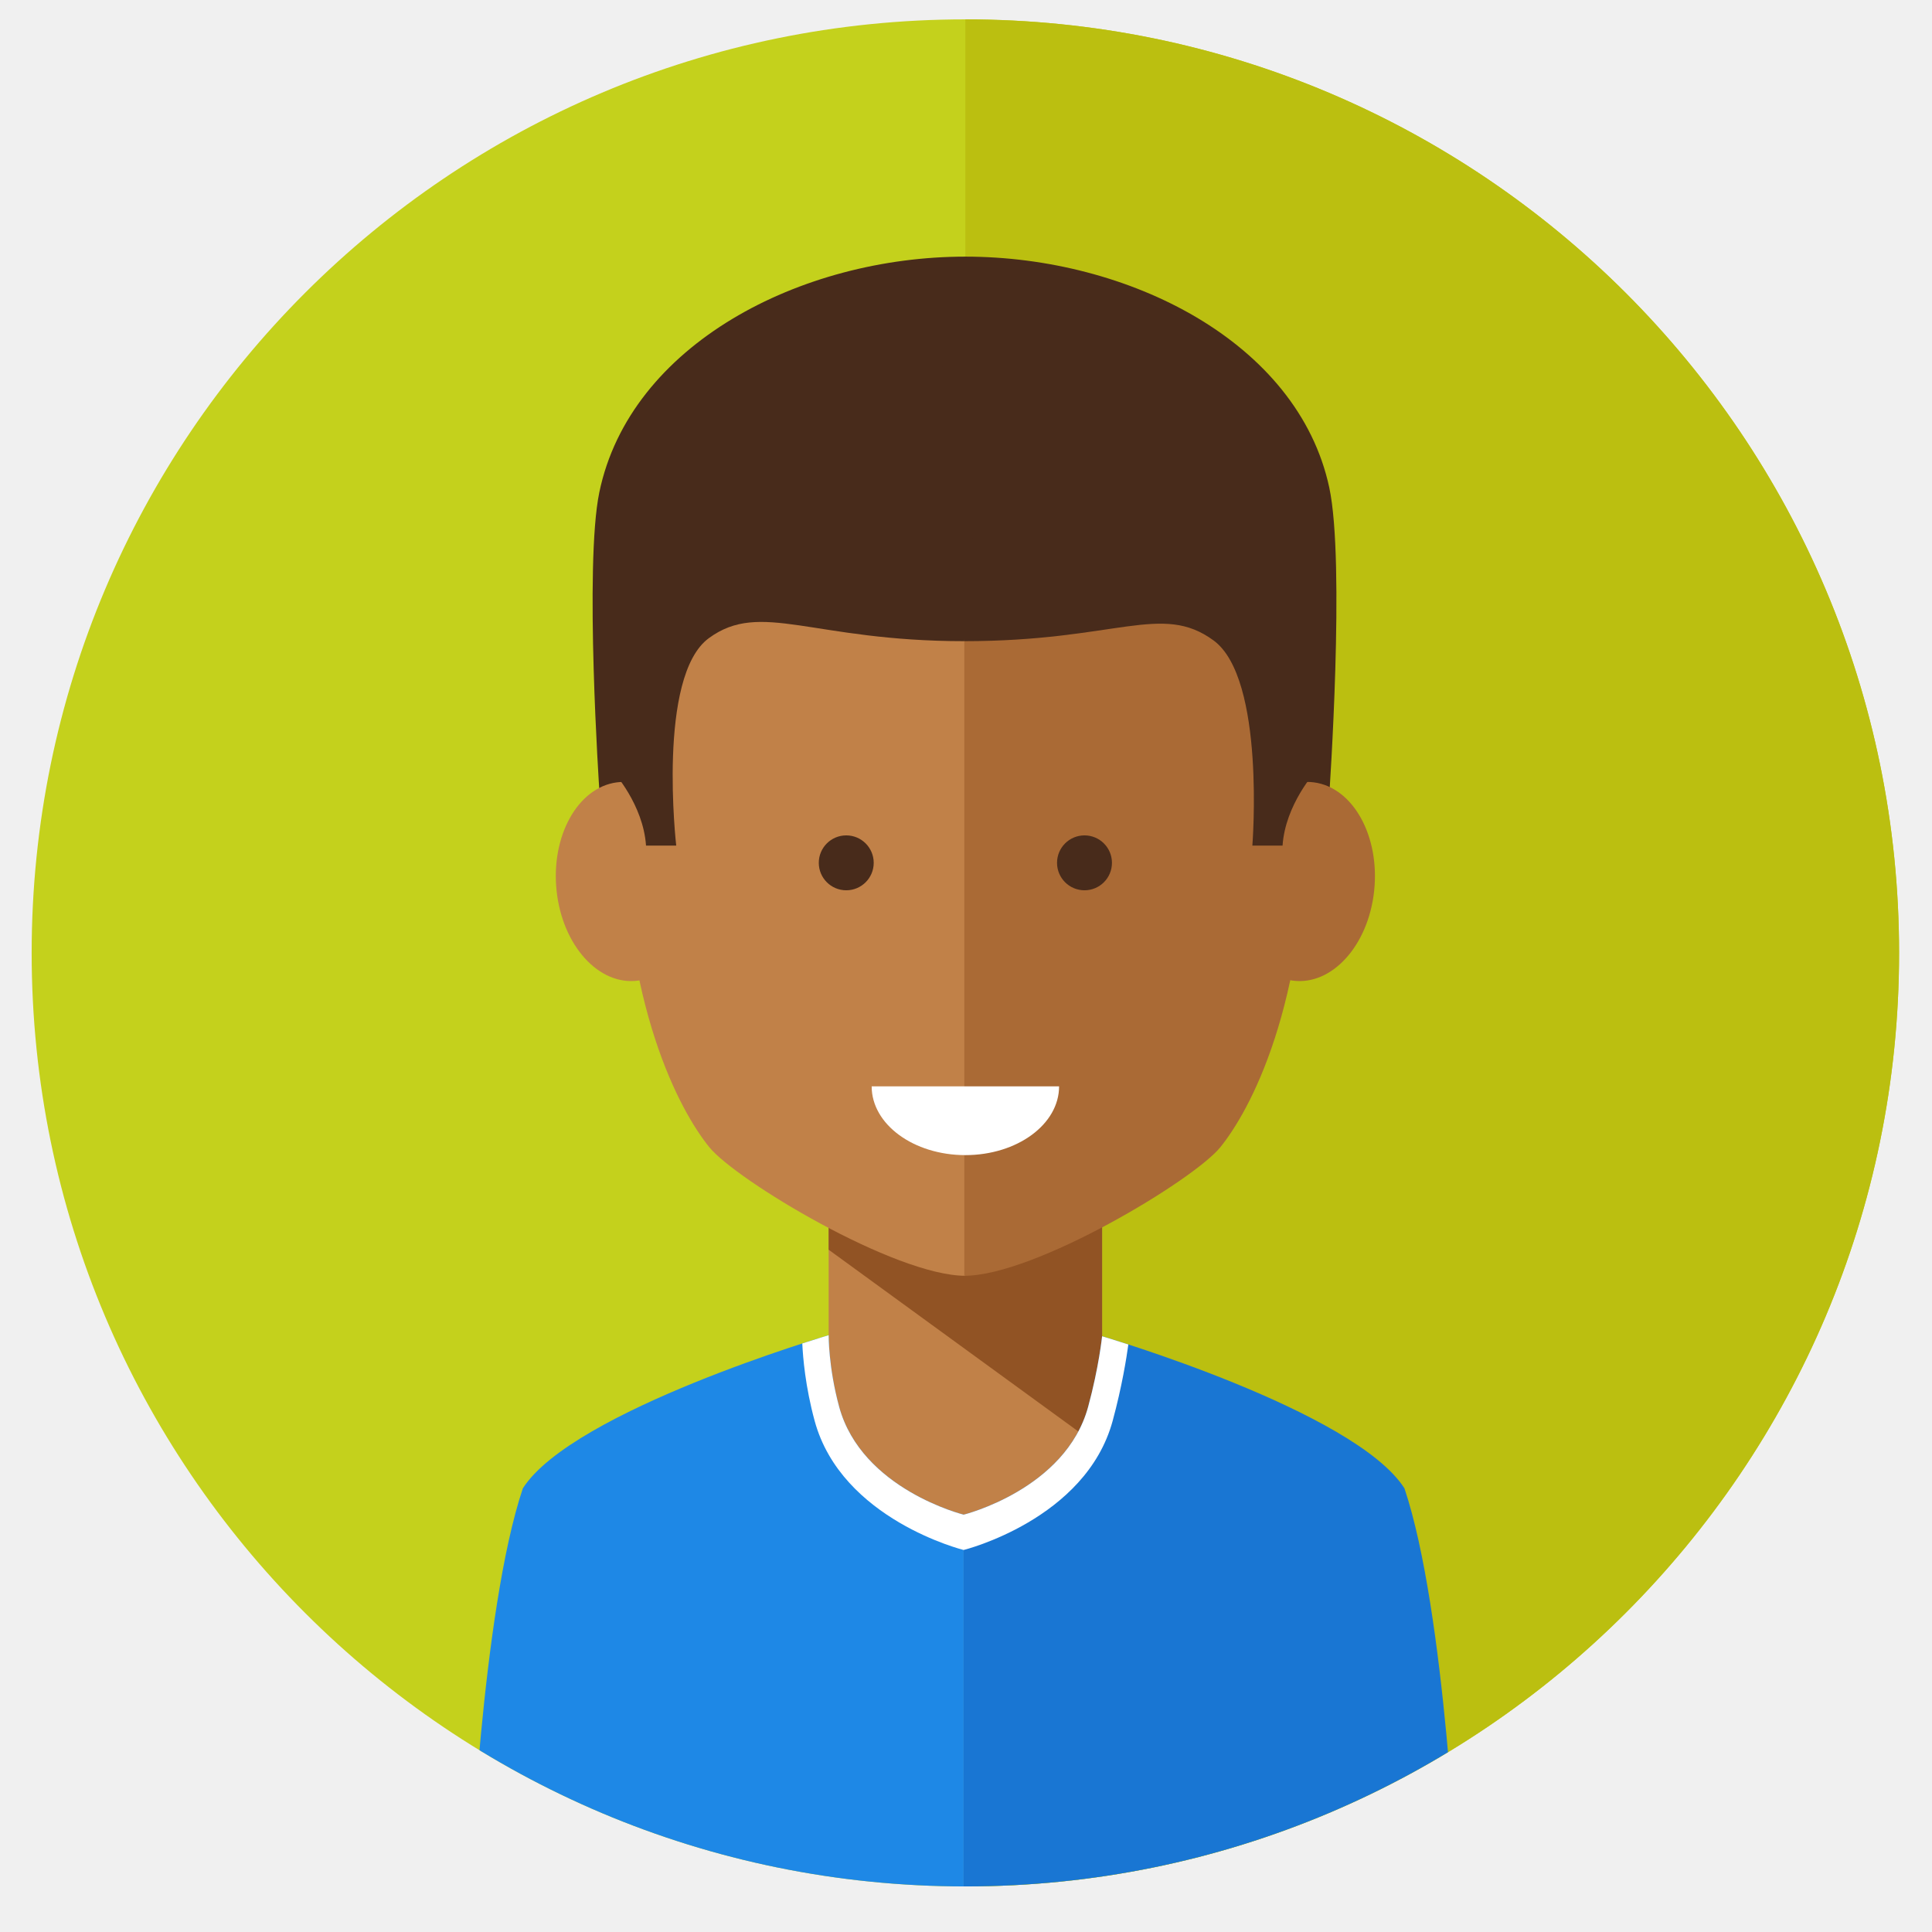
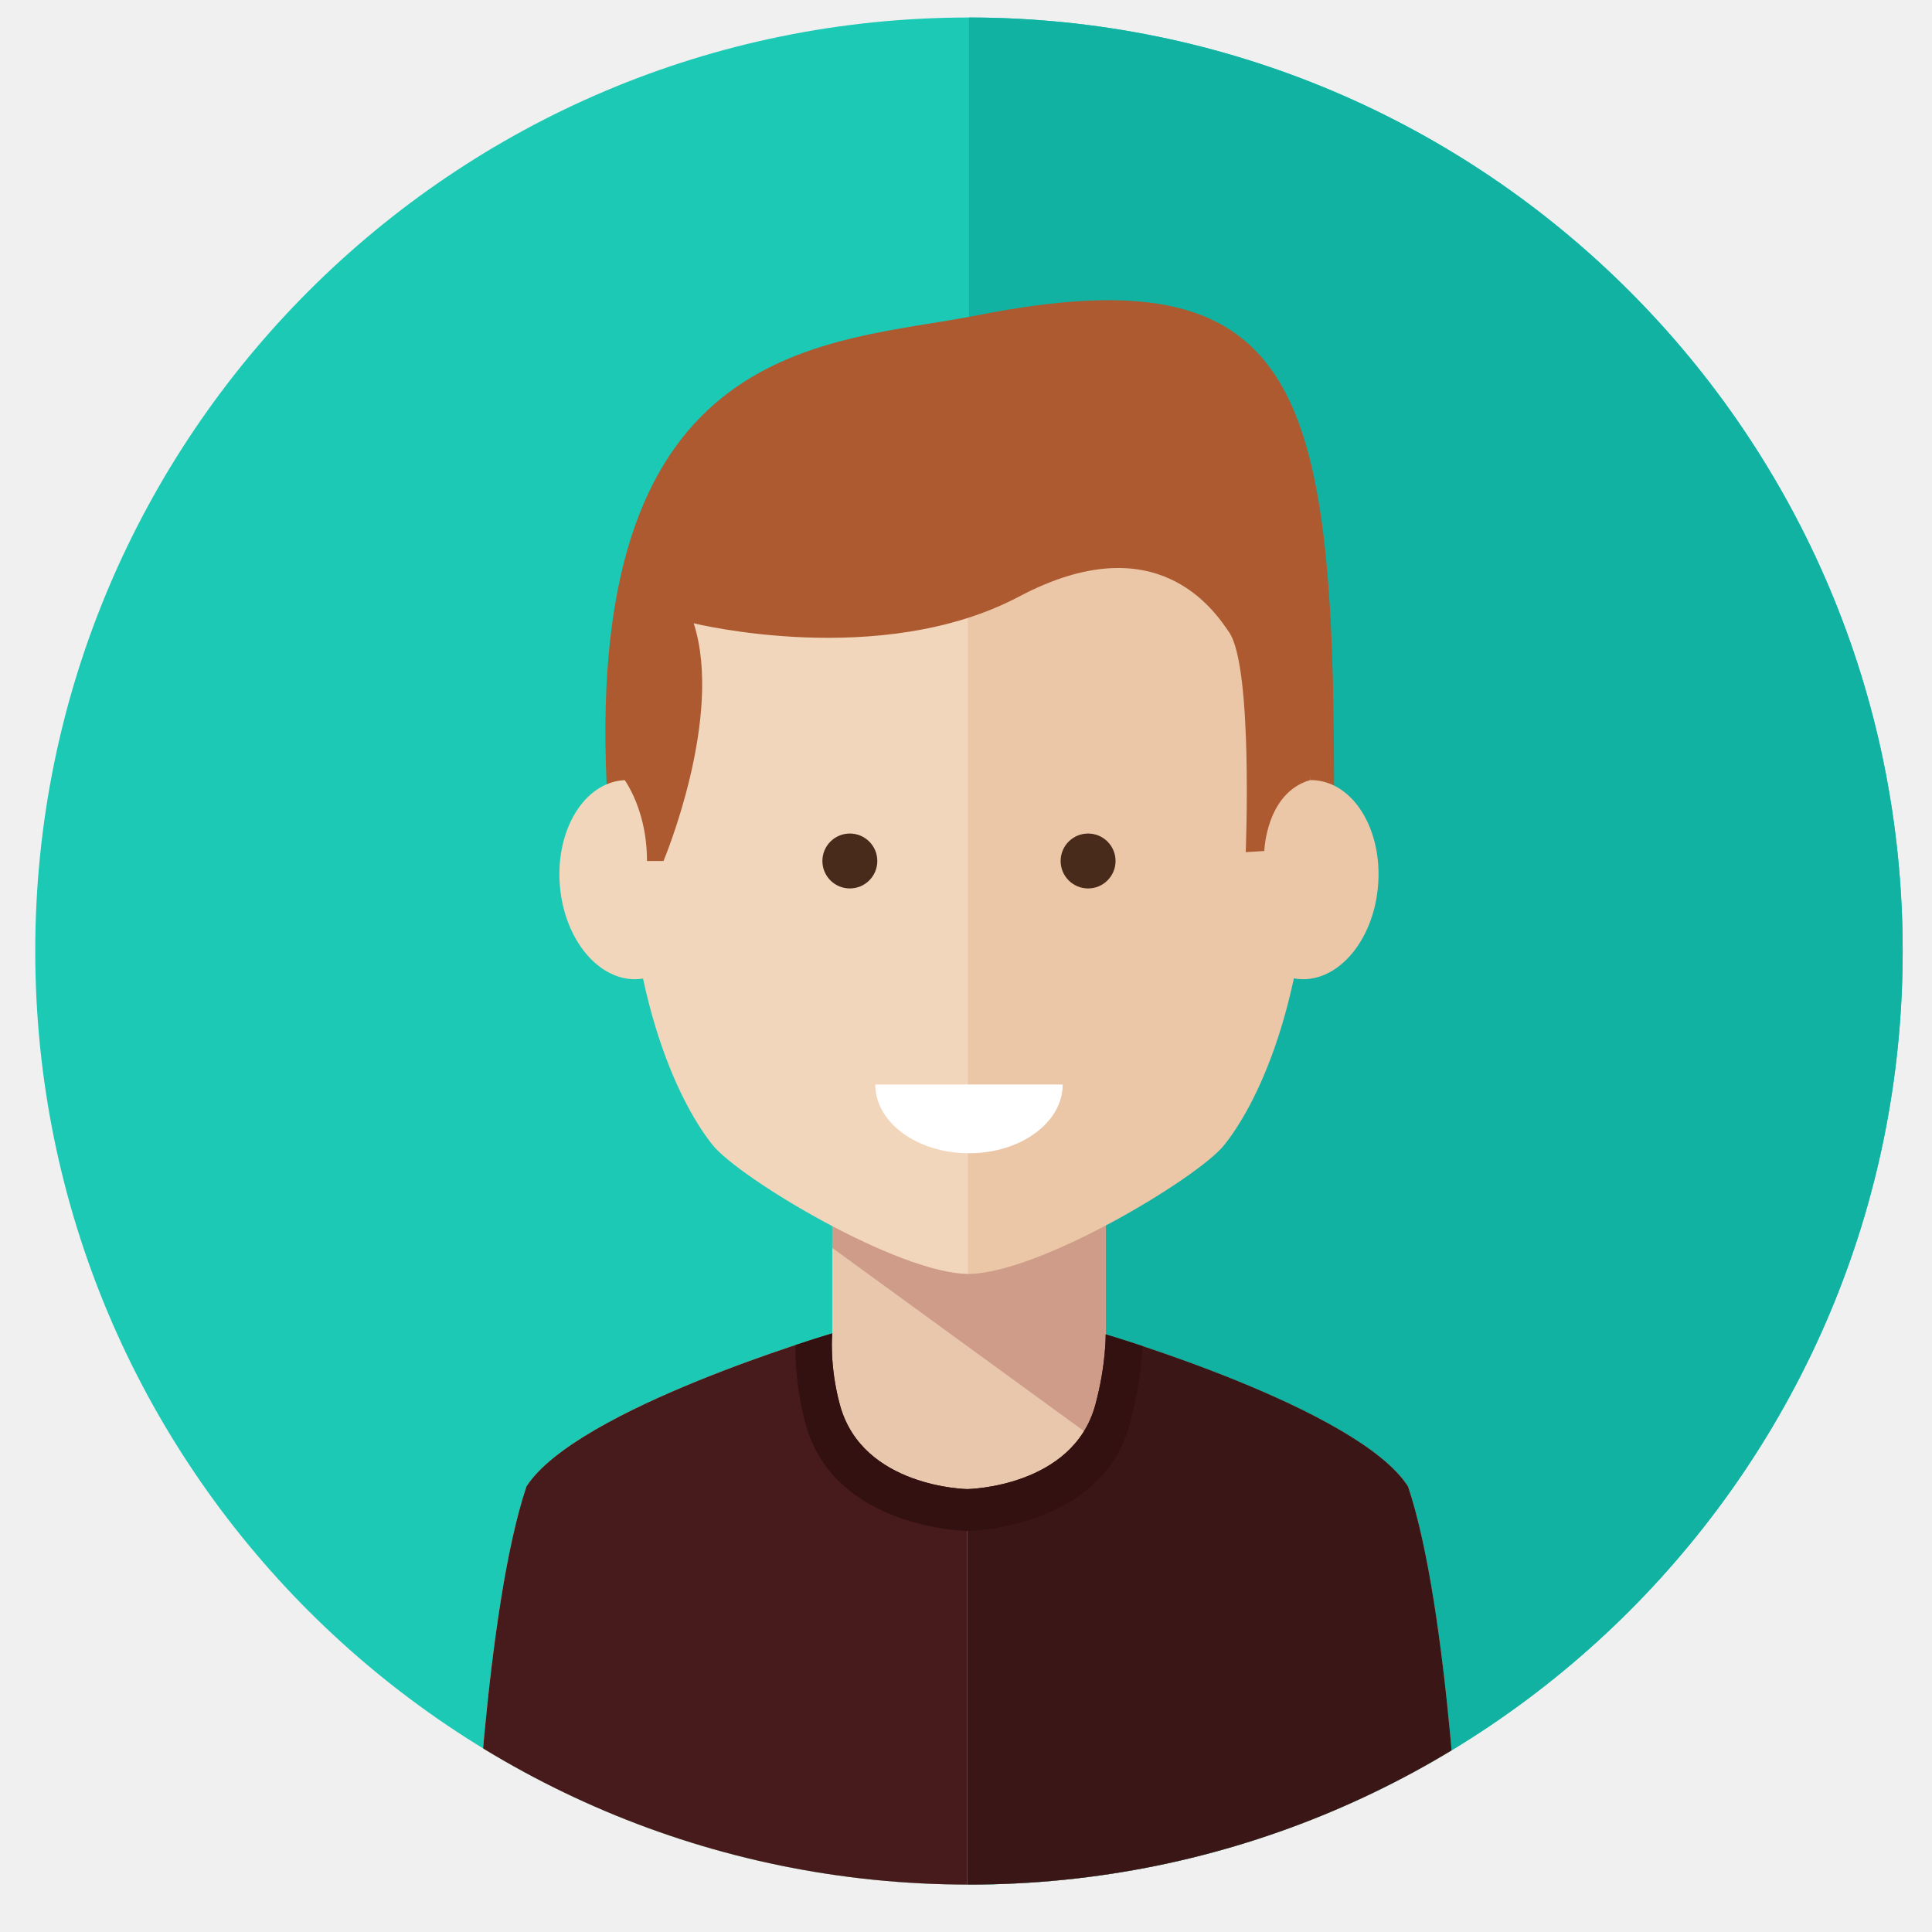
<svg xmlns="http://www.w3.org/2000/svg" xmlns:xlink="http://www.w3.org/1999/xlink" width="255px" height="255px" viewBox="0 0 255 255" version="1.1">
  <defs>
-     <path id="path-1" d="M247.758,123.888 C247.758,55.839 192.584,0.674 124.521,0.674 C56.459,0.674 1.283,55.839 1.283,123.888 C1.283,191.937 56.459,247.103 124.521,247.103 C192.584,247.103 247.758,191.937 247.758,123.888" />
+     <path id="path-1" d="M246.956,124.309 C246.956,56.26 191.782,1.094 123.717,1.094 C55.657,1.094 0.481,56.26 0.481,124.309 C0.481,192.36 55.657,247.525 123.717,247.525 C191.782,247.525 246.956,192.36 246.956,124.309" />
  </defs>
  <g id="Smartphone" stroke="none" stroke-width="1" fill="none" fill-rule="evenodd">
-     <g id="avatars_profile" transform="translate(-934, 0)">
-       <g id="img_profile_avatar_04" transform="translate(936, 1.881356)">
-         <path d="M248.656,123.89 C248.656,55.84 193.48,0.676 125.417,0.676 C57.355,0.676 2.179,55.84 2.179,123.89 C2.179,191.938 57.355,247.103 125.417,247.103 C193.48,247.103 248.656,191.938 248.656,123.89" id="Fill-46" fill="#C4D11C" />
-         <path d="M248.656,123.89 C248.656,55.84 193.48,0.676 125.417,0.676 L125.417,247.103 C193.48,247.103 248.656,191.938 248.656,123.89" id="Fill-47" fill="#BBBF10" />
-         <g id="Group-64" transform="translate(0.896244, 0)">
+     <g id="avatars_profile" transform="translate(-621, 0)">
+       <g id="img_profile_avatar_03" transform="translate(624, 0.881356)">
+         <path d="M248.131,124.645 C248.131,56.595 192.955,1.43 124.892,1.43 C56.83,1.43 1.653,56.595 1.653,124.645 C1.653,192.695 56.83,247.859 124.892,247.859 C192.955,247.859 248.131,192.695 248.131,124.645" id="Fill-86" fill="#1BC9B4" />
+         <path d="M248.131,124.645 C248.131,56.595 192.955,1.43 124.892,1.43 L124.892,247.859 C192.955,247.859 248.131,192.695 248.131,124.645" id="Fill-87" fill="#12B2A3" />
+         <g id="Group-105" transform="translate(1.173066, 0.334523)">
          <mask id="mask-2" fill="white">
            <use xlink:href="#path-1" />
          </mask>
-           <g id="Clip-49" />
-           <path d="M142.567,196.071 L124.293,247.322 L106.475,196.071 L106.475,156.504 L142.567,156.504 L142.567,196.071" id="Fill-48" fill="#C18148" mask="url(#mask-2)" />
-           <path d="M142.567,189.339 L106.475,163.065 L106.475,156.504 L142.567,156.504 L142.567,189.339" id="Fill-50" fill="#915324" mask="url(#mask-2)" />
-           <path d="M124.293,247.322 L124.293,198.037 C124.293,198.037 110.828,194.7 107.861,183.796 C106.435,178.556 106.475,174.35 106.475,174.35 C106.475,174.35 72.687,184.292 66.113,194.559 C60.646,210.837 59.145,247.322 59.145,247.322 L124.293,247.322" id="Fill-51" fill="#1E88E6" mask="url(#mask-2)" />
-           <path d="M124.293,247.322 L124.293,198.037 C124.293,198.037 137.755,194.7 140.726,183.796 C142.151,178.556 142.567,174.487 142.567,174.487 C142.567,174.487 175.9,184.292 182.473,194.559 C187.942,210.837 189.442,247.322 189.442,247.322 L124.293,247.322" id="Fill-52" fill="#1976D3" mask="url(#mask-2)" />
-           <path d="M102.997,175.439 C103.078,177.244 103.393,181.12 104.628,185.656 C108.178,198.705 124.293,202.697 124.293,202.697 C124.293,202.697 140.406,198.705 143.961,185.656 C145.193,181.122 145.792,177.329 146.031,175.571 C143.887,174.877 142.567,174.487 142.567,174.487 C142.567,174.487 142.151,178.556 140.726,183.796 C137.755,194.7 124.293,198.037 124.293,198.037 C124.293,198.037 110.828,194.7 107.861,183.796 C106.435,178.556 106.475,174.35 106.475,174.35 C106.475,174.35 105.152,174.74 102.997,175.439" id="Fill-53" fill="#FFFFFF" mask="url(#mask-2)" />
-           <path d="M124.521,31.991 C102.781,31.991 80.257,43.592 76.208,63.094 C74.21,72.713 76.208,102.397 76.208,102.397 C84.137,120.667 102.781,133.498 124.521,133.498 C146.011,133.498 164.468,120.957 172.55,103.023 C172.55,103.023 174.678,72.378 172.55,62.466 C168.416,43.234 146.011,31.991 124.521,31.991" id="Fill-54" fill="#482B1B" mask="url(#mask-2)" />
-           <path d="M124.521,50.049 C106.999,50.049 79.286,59.699 79.286,104.925 C79.286,131.036 86.89,144.798 90.719,149.53 C94.246,153.884 115.228,166.507 124.521,166.507 L124.521,50.049" id="Fill-55" fill="#C18148" mask="url(#mask-2)" />
-           <path d="M70.569,115.708 C69.795,108.482 73.351,102.069 78.504,101.383 C83.663,100.699 88.468,106.002 89.242,113.228 C90.015,120.451 86.46,126.863 81.304,127.549 C76.147,128.234 71.342,122.932 70.569,115.708" id="Fill-56" fill="#C18148" mask="url(#mask-2)" />
-           <path d="M124.379,50.049 C141.902,50.049 169.614,59.699 169.614,104.925 C169.614,131.036 162.009,144.798 158.178,149.53 C154.657,153.884 133.671,166.507 124.379,166.507 L124.379,50.049" id="Fill-57" fill="#AA6A35" mask="url(#mask-2)" />
-           <path d="M178.474,115.708 C179.248,108.482 175.693,102.069 170.539,101.383 C165.38,100.699 160.575,106.002 159.802,113.228 C159.028,120.451 162.583,126.863 167.739,127.549 C172.896,128.234 177.701,122.932 178.474,115.708" id="Fill-58" fill="#AA6A35" mask="url(#mask-2)" />
-           <path d="M124.521,150.58 C131.353,150.58 136.89,146.517 136.89,141.503 L112.153,141.503 C112.153,146.517 117.69,150.58 124.521,150.58" id="Fill-59" fill="#FFFFFF" mask="url(#mask-2)" />
-           <path d="M143.868,112.002 C143.868,114.004 142.246,115.626 140.243,115.626 C138.241,115.626 136.619,114.004 136.619,112.002 C136.619,110.001 138.241,108.379 140.243,108.379 C142.246,108.379 143.868,110.001 143.868,112.002" id="Fill-60" fill="#482B1B" mask="url(#mask-2)" />
-           <path d="M112.423,112.002 C112.423,114.004 110.8,115.626 108.798,115.626 C106.796,115.626 105.173,114.004 105.173,112.002 C105.173,110.001 106.796,108.379 108.798,108.379 C110.8,108.379 112.423,110.001 112.423,112.002" id="Fill-61" fill="#482B1B" mask="url(#mask-2)" />
-           <path d="M170.736,99.945 C170.736,99.945 166.75,104.294 166.386,109.73 L162.4,109.73 C162.4,109.73 164.155,87.696 157.287,82.655 C150.419,77.612 144.458,82.745 124.379,82.745 L121.479,46.129 L159.138,51.565 L172.55,88.167 L170.736,99.945" id="Fill-62" fill="#482B1B" mask="url(#mask-2)" />
-           <path d="M78.02,99.945 C78.02,99.945 82.007,104.294 82.37,109.73 L86.357,109.73 C86.357,109.73 83.792,87.392 90.659,82.35 C97.527,77.307 104.299,82.745 124.379,82.745 L127.278,46.129 L89.619,51.565 L76.208,88.167 L78.02,99.945" id="Fill-63" fill="#482B1B" mask="url(#mask-2)" />
+           <g id="Clip-89" />
+           <path d="M141.766,196.493 L123.491,247.744 L105.674,196.493 L105.674,156.926 L141.766,156.926 L141.766,196.493" id="Fill-88" fill="#E9C7AC" mask="url(#mask-2)" />
+           <path d="M141.766,189.761 L105.674,163.487 L105.674,156.926 L141.766,156.926 L141.766,189.761" id="Fill-90" fill="#CE9C88" mask="url(#mask-2)" />
+           <path d="M123.491,247.744 L123.491,198.459 C123.491,198.459 110.026,195.12 107.06,184.216 C105.633,178.976 105.674,174.772 105.674,174.772 C105.674,174.772 71.884,184.712 65.312,194.981 C59.844,211.259 58.343,247.744 58.343,247.744 L123.491,247.744" id="Fill-91" fill="#E9C7AC" mask="url(#mask-2)" />
+           <path d="M123.491,247.744 L123.491,198.459 C123.491,198.459 137.728,195.357 140.697,184.454 C142.122,179.214 141.309,174.772 141.309,174.772 C141.309,174.772 175.099,184.712 181.671,194.981 C187.14,211.259 188.64,247.744 188.64,247.744 L123.491,247.744" id="Fill-92" fill="#CE9C88" mask="url(#mask-2)" />
+           <path d="M123.491,247.744 L123.491,195.326 C123.491,195.326 109.652,195.12 106.686,184.216 C105.259,178.976 105.674,174.772 105.674,174.772 C105.674,174.772 71.884,184.712 65.312,194.981 C59.844,211.259 58.343,247.744 58.343,247.744 L123.491,247.744" id="Fill-93" fill="#471B1B" mask="url(#mask-2)" />
+           <path d="M123.491,247.744 L123.491,195.326 C123.491,195.326 137.426,195.12 140.395,184.216 C141.821,178.976 141.766,174.909 141.766,174.909 C141.766,174.909 175.099,184.712 181.671,194.981 C187.14,211.259 188.64,247.744 188.64,247.744 L123.491,247.744" id="Fill-94" fill="#3A1616" mask="url(#mask-2)" />
+           <path d="M100.814,176.313 C100.785,178.362 100.938,182.257 102.165,186.759 C105.93,200.595 123.491,200.855 123.491,200.855 C123.491,200.855 141.173,200.595 144.944,186.759 C146.165,182.264 146.527,178.456 146.634,176.454 C143.666,175.468 141.766,174.909 141.766,174.909 C141.766,174.909 141.821,178.976 140.395,184.216 C137.426,195.12 123.491,195.326 123.491,195.326 C123.491,195.326 109.652,195.12 106.686,184.216 C105.259,178.976 105.674,174.772 105.674,174.772 C105.674,174.772 103.777,175.332 100.814,176.313" id="Fill-95" fill="#331111" mask="url(#mask-2)" />
+           <path d="M171.906,102.482 C171.906,49.339 167.037,32.065 124.809,40.4 C105.327,44.245 73.157,43.057 75.896,102.303 C77.185,130.17 94.926,133.676 123.719,133.676 C152.514,133.676 171.906,130.378 171.906,102.482" id="Fill-96" fill="#AD5A31" mask="url(#mask-2)" />
+           <path d="M123.719,50.469 C106.196,50.469 78.484,60.121 78.484,105.345 C78.484,131.457 86.088,145.219 89.918,149.951 C93.444,154.305 114.427,166.929 123.719,166.929 L123.719,50.469" id="Fill-97" fill="#F1D6BB" mask="url(#mask-2)" />
+           <path d="M69.766,116.13 C68.993,108.903 72.548,102.492 77.702,101.805 C82.861,101.121 87.666,106.424 88.439,113.65 C89.213,120.872 85.656,127.285 80.502,127.971 C75.345,128.655 70.54,123.352 69.766,116.13" id="Fill-98" fill="#F1D6BB" mask="url(#mask-2)" />
+           <path d="M123.577,50.469 C141.1,50.469 168.812,60.121 168.812,105.345 C168.812,131.457 161.207,145.219 157.377,149.951 C153.855,154.305 132.869,166.929 123.577,166.929 L123.577,50.469" id="Fill-99" fill="#EBC7A7" mask="url(#mask-2)" />
+           <path d="M177.672,116.13 C178.446,108.903 174.89,102.492 169.737,101.805 C164.578,101.121 159.773,106.424 158.999,113.65 C158.226,120.872 161.781,127.285 166.937,127.971 C172.094,128.655 176.899,123.352 177.672,116.13" id="Fill-100" fill="#EBC7A7" mask="url(#mask-2)" />
+           <path d="M123.719,151 C130.551,151 136.088,146.939 136.088,141.924 L111.351,141.924 C111.351,146.939 116.887,151 123.719,151" id="Fill-101" fill="#FFFFFF" mask="url(#mask-2)" />
+           <path d="M143.066,112.424 C143.066,114.426 141.444,116.048 139.441,116.048 C137.439,116.048 135.817,114.426 135.817,112.424 C135.817,110.422 137.439,108.8 139.441,108.8 C141.444,108.8 143.066,110.422 143.066,112.424" id="Fill-102" fill="#482B1B" mask="url(#mask-2)" />
+           <path d="M111.621,112.424 C111.621,114.426 109.999,116.048 107.996,116.048 C105.994,116.048 104.372,114.426 104.372,112.424 C104.372,110.422 105.994,108.8 107.996,108.8 C109.999,108.8 111.621,110.422 111.621,112.424" id="Fill-103" fill="#482B1B" mask="url(#mask-2)" />
+           <path d="M81.22,112.424 L83.402,112.424 C83.402,112.424 91.379,93.47 87.39,81.049 C87.39,81.049 112.085,87.183 130.338,77.52 C148.59,67.86 156.196,79.508 158.062,82.246 C161.229,86.892 160.247,111.258 160.247,111.258 L162.701,111.104 C162.701,111.104 162.921,103.435 168.751,101.747 C168.751,101.747 175.101,45.316 123.577,45.316 C72.052,45.316 77.727,100.983 77.727,100.983 C77.727,100.983 81.22,105.002 81.22,112.424" id="Fill-104" fill="#AD5A31" mask="url(#mask-2)" />
        </g>
      </g>
    </g>
  </g>
</svg>
